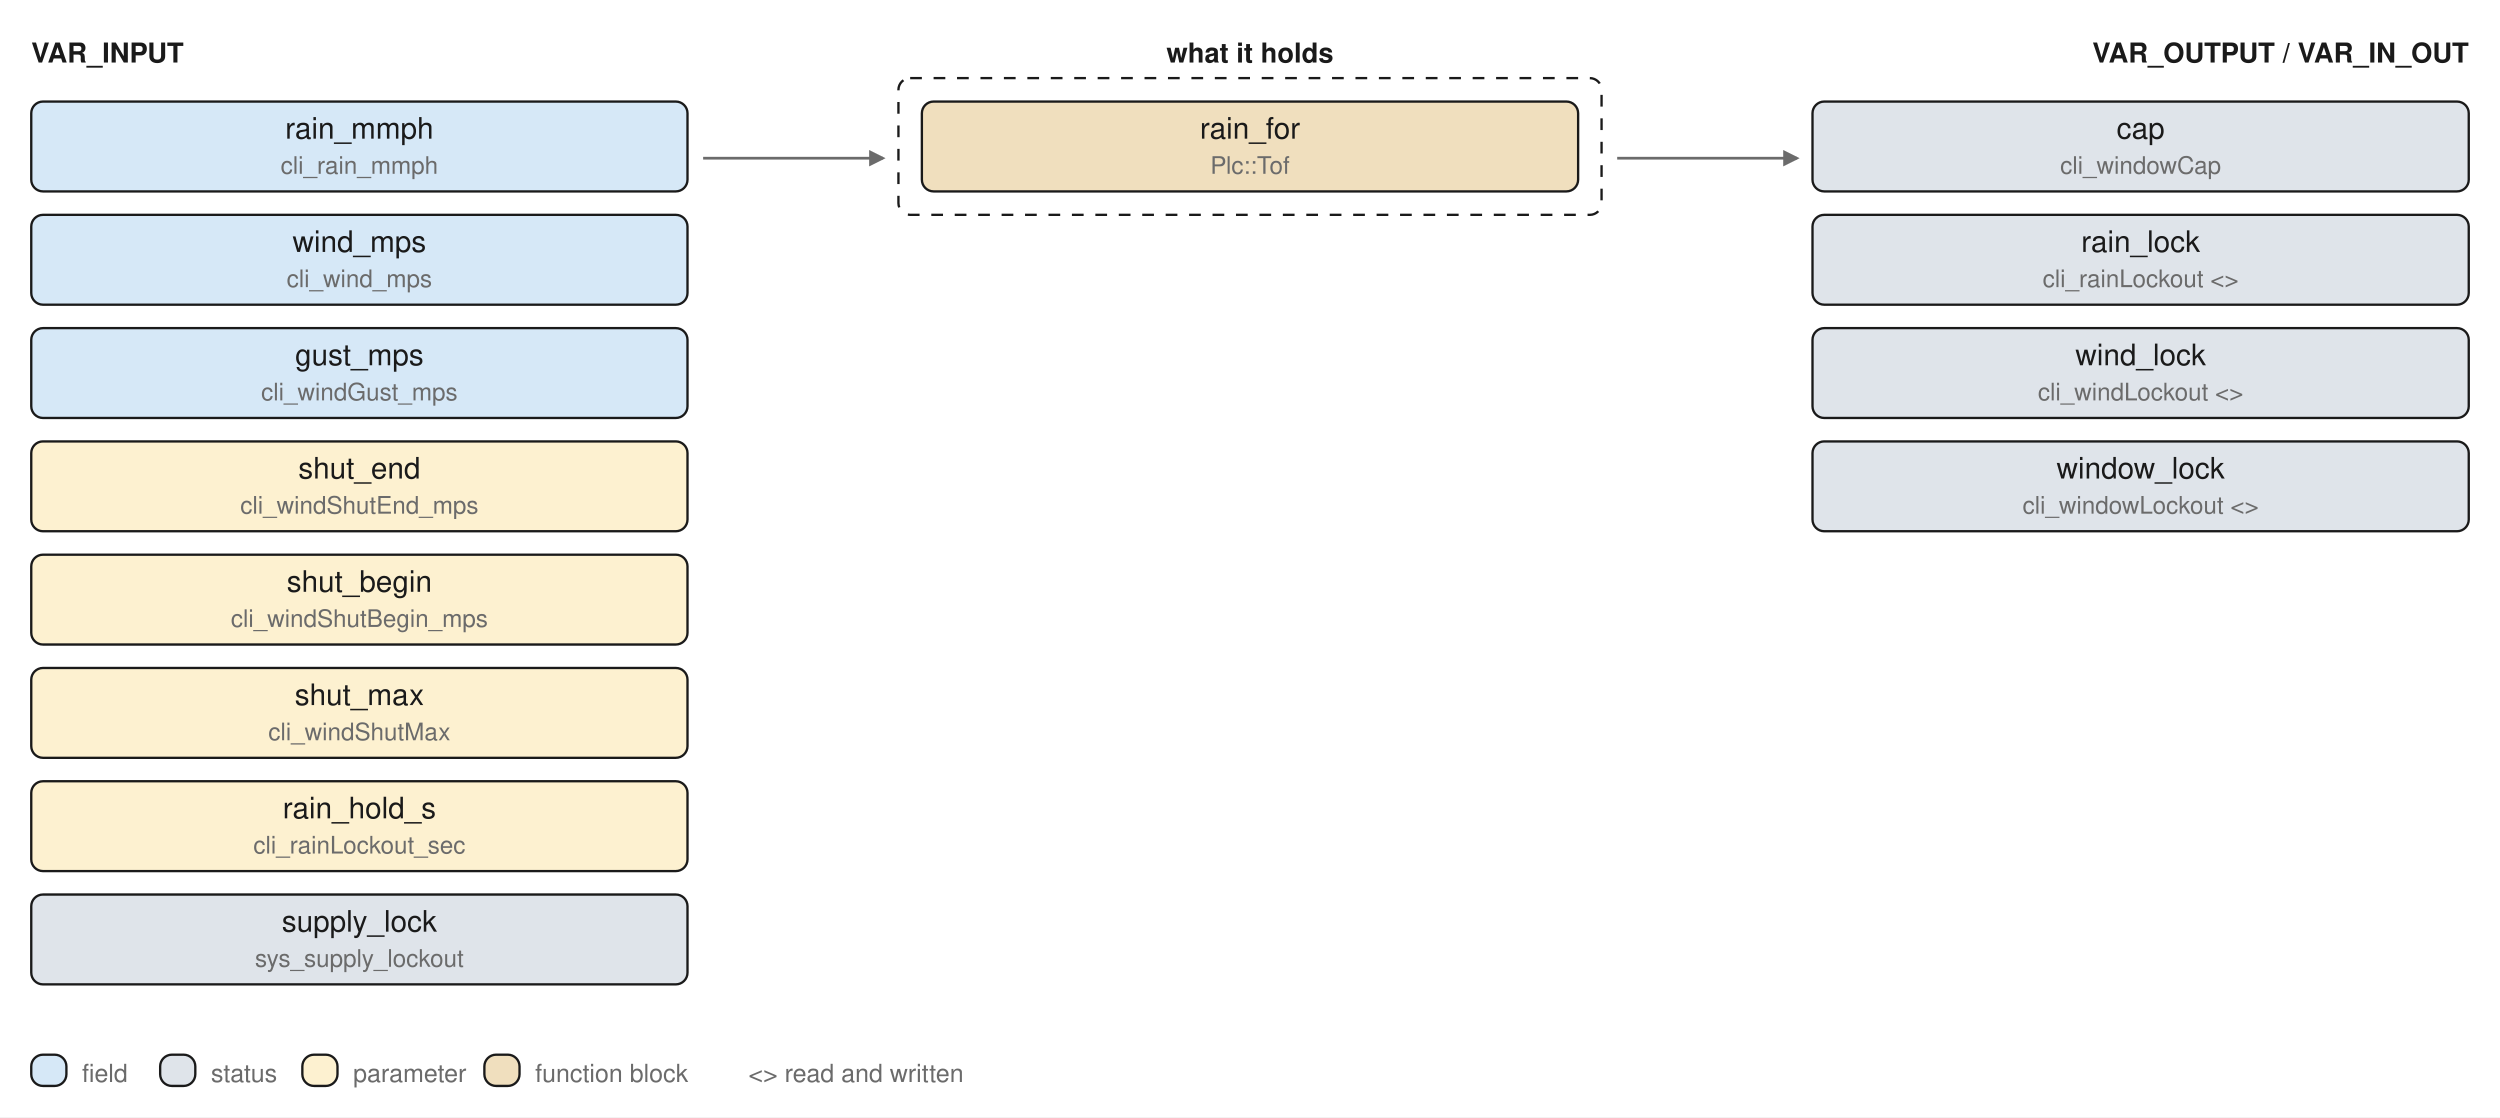
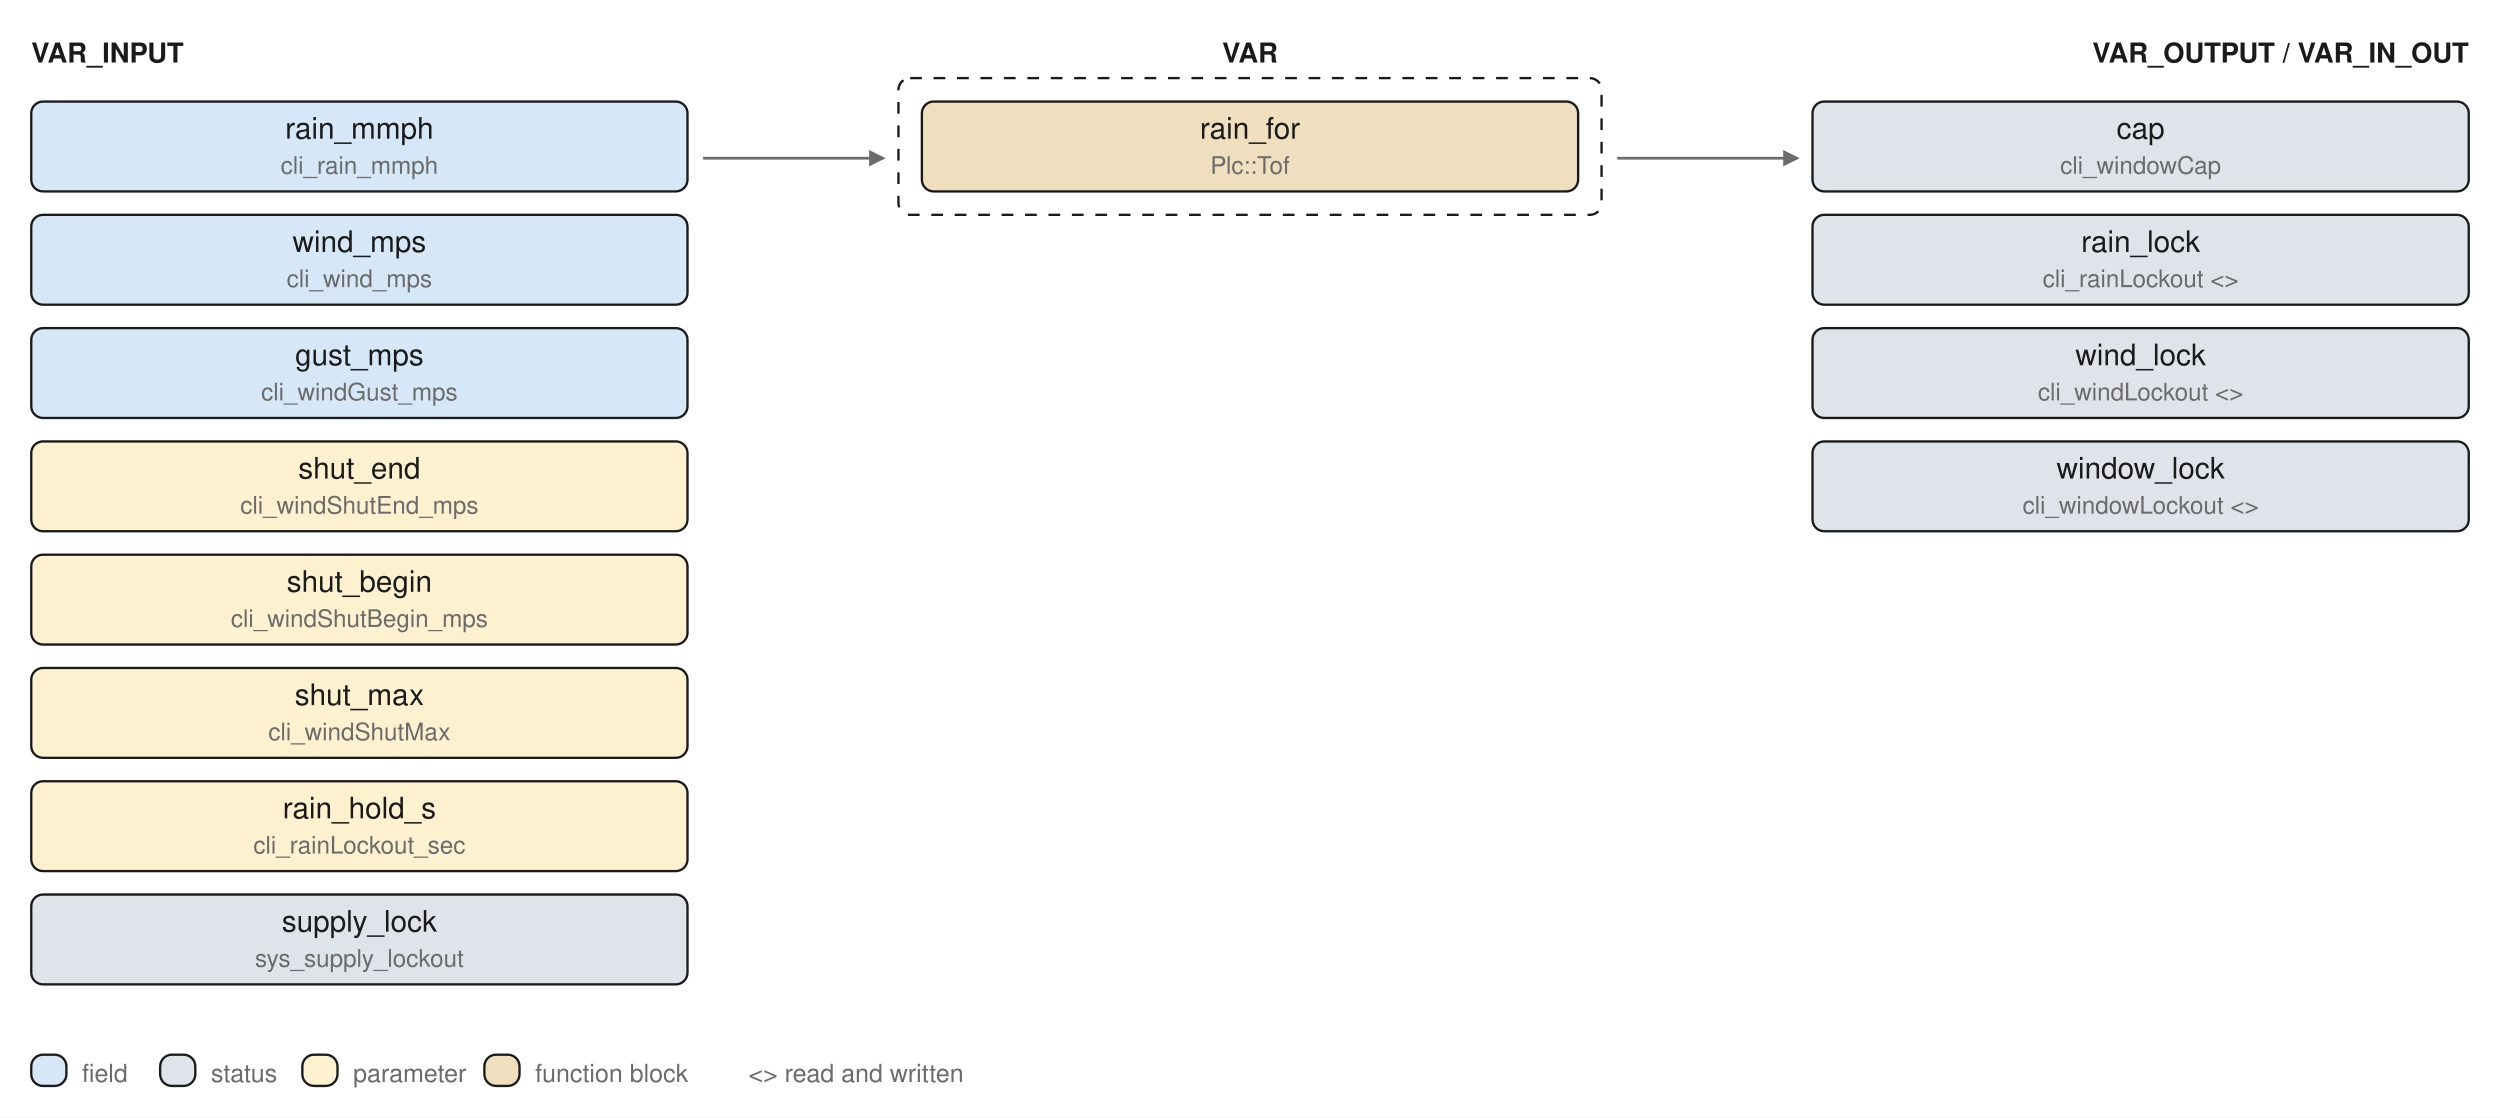
- <svg xmlns="http://www.w3.org/2000/svg" width="640" height="286" viewBox="0 0 640 286" style="max-width:100%;height:auto" content="&lt;mxfile host=&quot;app.diagrams.net&quot; type=&quot;device&quot;&gt;&lt;diagram id=&quot;roof_lockout&quot; name=&quot;roof_lockout&quot;&gt;&lt;mxGraphModel dx=&quot;640&quot; dy=&quot;286&quot; grid=&quot;0&quot; gridSize=&quot;10&quot; guides=&quot;1&quot; tooltips=&quot;1&quot; connect=&quot;1&quot; arrows=&quot;1&quot; fold=&quot;1&quot; page=&quot;1&quot; pageScale=&quot;1&quot; pageWidth=&quot;640&quot; pageHeight=&quot;286&quot; math=&quot;0&quot; shadow=&quot;0&quot;&gt;&lt;root&gt;&lt;mxCell id=&quot;0&quot;/&gt;&lt;mxCell id=&quot;1&quot; parent=&quot;0&quot;/&gt;&lt;mxCell id=&quot;n2&quot; value=&quot;VAR_INPUT&quot; style=&quot;text;html=1;whiteSpace=nowrap;fontSize=7;fontColor=#1a1a1a;align=left;verticalAlign=middle;fontStyle=1&quot; vertex=&quot;1&quot; parent=&quot;1&quot;&gt;&lt;mxGeometry x=&quot;8&quot; y=&quot;8.75&quot; width=&quot;38.65&quot; height=&quot;11&quot; as=&quot;geometry&quot;/&gt;&lt;/mxCell&gt;&lt;mxCell id=&quot;n3&quot; value=&quot;what it holds&quot; style=&quot;text;html=1;whiteSpace=nowrap;fontSize=7;fontColor=#1a1a1a;align=center;verticalAlign=middle;fontStyle=1&quot; vertex=&quot;1&quot; parent=&quot;1&quot;&gt;&lt;mxGeometry x=&quot;292.98&quot; y=&quot;8.75&quot; width=&quot;54.05&quot; height=&quot;11&quot; as=&quot;geometry&quot;/&gt;&lt;/mxCell&gt;&lt;mxCell id=&quot;n4&quot; value=&quot;VAR_OUTPUT / VAR_IN_OUT&quot; style=&quot;text;html=1;whiteSpace=nowrap;fontSize=7;fontColor=#1a1a1a;align=right;verticalAlign=middle;fontStyle=1&quot; vertex=&quot;1&quot; parent=&quot;1&quot;&gt;&lt;mxGeometry x=&quot;539.45&quot; y=&quot;8.75&quot; width=&quot;92.55&quot; height=&quot;11&quot; as=&quot;geometry&quot;/&gt;&lt;/mxCell&gt;&lt;mxCell id=&quot;n5&quot; value=&quot;rain_mmph&amp;lt;br&amp;gt;&amp;lt;font style=&amp;quot;font-size:6px&amp;quot;&amp;gt;cli_rain_mmph&amp;lt;/font&amp;gt;&quot; style=&quot;rounded=1;fillColor=#d6e8f7;strokeColor=#1a1a1a;whiteSpace=wrap;html=1;fontSize=8&quot; vertex=&quot;1&quot; parent=&quot;1&quot;&gt;&lt;mxGeometry x=&quot;8&quot; y=&quot;26&quot; width=&quot;168&quot; height=&quot;23&quot; as=&quot;geometry&quot;/&gt;&lt;/mxCell&gt;&lt;mxCell id=&quot;n6&quot; value=&quot;wind_mps&amp;lt;br&amp;gt;&amp;lt;font style=&amp;quot;font-size:6px&amp;quot;&amp;gt;cli_wind_mps&amp;lt;/font&amp;gt;&quot; style=&quot;rounded=1;fillColor=#d6e8f7;strokeColor=#1a1a1a;whiteSpace=wrap;html=1;fontSize=8&quot; vertex=&quot;1&quot; parent=&quot;1&quot;&gt;&lt;mxGeometry x=&quot;8&quot; y=&quot;55&quot; width=&quot;168&quot; height=&quot;23&quot; as=&quot;geometry&quot;/&gt;&lt;/mxCell&gt;&lt;mxCell id=&quot;n7&quot; value=&quot;gust_mps&amp;lt;br&amp;gt;&amp;lt;font style=&amp;quot;font-size:6px&amp;quot;&amp;gt;cli_windGust_mps&amp;lt;/font&amp;gt;&quot; style=&quot;rounded=1;fillColor=#d6e8f7;strokeColor=#1a1a1a;whiteSpace=wrap;html=1;fontSize=8&quot; vertex=&quot;1&quot; parent=&quot;1&quot;&gt;&lt;mxGeometry x=&quot;8&quot; y=&quot;84&quot; width=&quot;168&quot; height=&quot;23&quot; as=&quot;geometry&quot;/&gt;&lt;/mxCell&gt;&lt;mxCell id=&quot;n8&quot; value=&quot;shut_end&amp;lt;br&amp;gt;&amp;lt;font style=&amp;quot;font-size:6px&amp;quot;&amp;gt;cli_windShutEnd_mps&amp;lt;/font&amp;gt;&quot; style=&quot;rounded=1;fillColor=#fdf1d0;strokeColor=#1a1a1a;whiteSpace=wrap;html=1;fontSize=8&quot; vertex=&quot;1&quot; parent=&quot;1&quot;&gt;&lt;mxGeometry x=&quot;8&quot; y=&quot;113&quot; width=&quot;168&quot; height=&quot;23&quot; as=&quot;geometry&quot;/&gt;&lt;/mxCell&gt;&lt;mxCell id=&quot;n9&quot; value=&quot;shut_begin&amp;lt;br&amp;gt;&amp;lt;font style=&amp;quot;font-size:6px&amp;quot;&amp;gt;cli_windShutBegin_mps&amp;lt;/font&amp;gt;&quot; style=&quot;rounded=1;fillColor=#fdf1d0;strokeColor=#1a1a1a;whiteSpace=wrap;html=1;fontSize=8&quot; vertex=&quot;1&quot; parent=&quot;1&quot;&gt;&lt;mxGeometry x=&quot;8&quot; y=&quot;142&quot; width=&quot;168&quot; height=&quot;23&quot; as=&quot;geometry&quot;/&gt;&lt;/mxCell&gt;&lt;mxCell id=&quot;n10&quot; value=&quot;shut_max&amp;lt;br&amp;gt;&amp;lt;font style=&amp;quot;font-size:6px&amp;quot;&amp;gt;cli_windShutMax&amp;lt;/font&amp;gt;&quot; style=&quot;rounded=1;fillColor=#fdf1d0;strokeColor=#1a1a1a;whiteSpace=wrap;html=1;fontSize=8&quot; vertex=&quot;1&quot; parent=&quot;1&quot;&gt;&lt;mxGeometry x=&quot;8&quot; y=&quot;171&quot; width=&quot;168&quot; height=&quot;23&quot; as=&quot;geometry&quot;/&gt;&lt;/mxCell&gt;&lt;mxCell id=&quot;n11&quot; value=&quot;rain_hold_s&amp;lt;br&amp;gt;&amp;lt;font style=&amp;quot;font-size:6px&amp;quot;&amp;gt;cli_rainLockout_sec&amp;lt;/font&amp;gt;&quot; style=&quot;rounded=1;fillColor=#fdf1d0;strokeColor=#1a1a1a;whiteSpace=wrap;html=1;fontSize=8&quot; vertex=&quot;1&quot; parent=&quot;1&quot;&gt;&lt;mxGeometry x=&quot;8&quot; y=&quot;200&quot; width=&quot;168&quot; height=&quot;23&quot; as=&quot;geometry&quot;/&gt;&lt;/mxCell&gt;&lt;mxCell id=&quot;n12&quot; value=&quot;supply_lock&amp;lt;br&amp;gt;&amp;lt;font style=&amp;quot;font-size:6px&amp;quot;&amp;gt;sys_supply_lockout&amp;lt;/font&amp;gt;&quot; style=&quot;rounded=1;fillColor=#dfe4ea;strokeColor=#1a1a1a;whiteSpace=wrap;html=1;fontSize=8&quot; vertex=&quot;1&quot; parent=&quot;1&quot;&gt;&lt;mxGeometry x=&quot;8&quot; y=&quot;229&quot; width=&quot;168&quot; height=&quot;23&quot; as=&quot;geometry&quot;/&gt;&lt;/mxCell&gt;&lt;mxCell id=&quot;n13&quot; value=&quot;cap&amp;lt;br&amp;gt;&amp;lt;font style=&amp;quot;font-size:6px&amp;quot;&amp;gt;cli_windowCap&amp;lt;/font&amp;gt;&quot; style=&quot;rounded=1;fillColor=#dfe4ea;strokeColor=#1a1a1a;whiteSpace=wrap;html=1;fontSize=8&quot; vertex=&quot;1&quot; parent=&quot;1&quot;&gt;&lt;mxGeometry x=&quot;464&quot; y=&quot;26&quot; width=&quot;168&quot; height=&quot;23&quot; as=&quot;geometry&quot;/&gt;&lt;/mxCell&gt;&lt;mxCell id=&quot;n14&quot; value=&quot;rain_lock&amp;lt;br&amp;gt;&amp;lt;font style=&amp;quot;font-size:6px&amp;quot;&amp;gt;cli_rainLockout &amp;lt;&amp;gt;&amp;lt;/font&amp;gt;&quot; style=&quot;rounded=1;fillColor=#dfe4ea;strokeColor=#1a1a1a;whiteSpace=wrap;html=1;fontSize=8&quot; vertex=&quot;1&quot; parent=&quot;1&quot;&gt;&lt;mxGeometry x=&quot;464&quot; y=&quot;55&quot; width=&quot;168&quot; height=&quot;23&quot; as=&quot;geometry&quot;/&gt;&lt;/mxCell&gt;&lt;mxCell id=&quot;n15&quot; value=&quot;wind_lock&amp;lt;br&amp;gt;&amp;lt;font style=&amp;quot;font-size:6px&amp;quot;&amp;gt;cli_windLockout &amp;lt;&amp;gt;&amp;lt;/font&amp;gt;&quot; style=&quot;rounded=1;fillColor=#dfe4ea;strokeColor=#1a1a1a;whiteSpace=wrap;html=1;fontSize=8&quot; vertex=&quot;1&quot; parent=&quot;1&quot;&gt;&lt;mxGeometry x=&quot;464&quot; y=&quot;84&quot; width=&quot;168&quot; height=&quot;23&quot; as=&quot;geometry&quot;/&gt;&lt;/mxCell&gt;&lt;mxCell id=&quot;n16&quot; value=&quot;window_lock&amp;lt;br&amp;gt;&amp;lt;font style=&amp;quot;font-size:6px&amp;quot;&amp;gt;cli_windowLockout &amp;lt;&amp;gt;&amp;lt;/font&amp;gt;&quot; style=&quot;rounded=1;fillColor=#dfe4ea;strokeColor=#1a1a1a;whiteSpace=wrap;html=1;fontSize=8&quot; vertex=&quot;1&quot; parent=&quot;1&quot;&gt;&lt;mxGeometry x=&quot;464&quot; y=&quot;113&quot; width=&quot;168&quot; height=&quot;23&quot; as=&quot;geometry&quot;/&gt;&lt;/mxCell&gt;&lt;mxCell id=&quot;n17&quot; value=&quot;&quot; style=&quot;rounded=1;fillColor=#ffffff;strokeColor=#1a1a1a;whiteSpace=wrap;html=1;fontSize=8;dashed=1&quot; vertex=&quot;1&quot; parent=&quot;1&quot;&gt;&lt;mxGeometry x=&quot;230&quot; y=&quot;20&quot; width=&quot;180&quot; height=&quot;35&quot; as=&quot;geometry&quot;/&gt;&lt;/mxCell&gt;&lt;mxCell id=&quot;n18&quot; value=&quot;rain_for&amp;lt;br&amp;gt;&amp;lt;font style=&amp;quot;font-size:6px&amp;quot;&amp;gt;Plc::Tof&amp;lt;/font&amp;gt;&quot; style=&quot;rounded=1;fillColor=#f0dfbe;strokeColor=#1a1a1a;whiteSpace=wrap;html=1;fontSize=8&quot; vertex=&quot;1&quot; parent=&quot;1&quot;&gt;&lt;mxGeometry x=&quot;236&quot; y=&quot;26&quot; width=&quot;168&quot; height=&quot;23&quot; as=&quot;geometry&quot;/&gt;&lt;/mxCell&gt;&lt;mxCell id=&quot;e19&quot; value=&quot;&quot; style=&quot;edgeStyle=none;html=1;strokeColor=#6b6b6b;endArrow=block&quot; edge=&quot;1&quot; parent=&quot;1&quot;&gt;&lt;mxGeometry relative=&quot;1&quot; as=&quot;geometry&quot;&gt;&lt;mxPoint x=&quot;180&quot; y=&quot;40.5&quot; as=&quot;sourcePoint&quot;/&gt;&lt;mxPoint x=&quot;226&quot; y=&quot;40.5&quot; as=&quot;targetPoint&quot;/&gt;&lt;/mxGeometry&gt;&lt;/mxCell&gt;&lt;mxCell id=&quot;e20&quot; value=&quot;&quot; style=&quot;edgeStyle=none;html=1;strokeColor=#6b6b6b;endArrow=block&quot; edge=&quot;1&quot; parent=&quot;1&quot;&gt;&lt;mxGeometry relative=&quot;1&quot; as=&quot;geometry&quot;&gt;&lt;mxPoint x=&quot;414&quot; y=&quot;40.5&quot; as=&quot;sourcePoint&quot;/&gt;&lt;mxPoint x=&quot;460&quot; y=&quot;40.5&quot; as=&quot;targetPoint&quot;/&gt;&lt;/mxGeometry&gt;&lt;/mxCell&gt;&lt;mxCell id=&quot;n21&quot; value=&quot;&quot; style=&quot;rounded=1;fillColor=#d6e8f7;strokeColor=#1a1a1a;whiteSpace=wrap;html=1;fontSize=8&quot; vertex=&quot;1&quot; parent=&quot;1&quot;&gt;&lt;mxGeometry x=&quot;8&quot; y=&quot;270&quot; width=&quot;9&quot; height=&quot;8&quot; as=&quot;geometry&quot;/&gt;&lt;/mxCell&gt;&lt;mxCell id=&quot;n22&quot; value=&quot;field&quot; style=&quot;text;html=1;whiteSpace=nowrap;fontSize=6;fontColor=#6b6b6b;align=left;verticalAlign=middle&quot; vertex=&quot;1&quot; parent=&quot;1&quot;&gt;&lt;mxGeometry x=&quot;21&quot; y=&quot;270.2&quot; width=&quot;21.6&quot; height=&quot;10.4&quot; as=&quot;geometry&quot;/&gt;&lt;/mxCell&gt;&lt;mxCell id=&quot;n23&quot; value=&quot;&quot; style=&quot;rounded=1;fillColor=#dfe4ea;strokeColor=#1a1a1a;whiteSpace=wrap;html=1;fontSize=8&quot; vertex=&quot;1&quot; parent=&quot;1&quot;&gt;&lt;mxGeometry x=&quot;41.0&quot; y=&quot;270&quot; width=&quot;9&quot; height=&quot;8&quot; as=&quot;geometry&quot;/&gt;&lt;/mxCell&gt;&lt;mxCell id=&quot;n24&quot; value=&quot;status&quot; style=&quot;text;html=1;whiteSpace=nowrap;fontSize=6;fontColor=#6b6b6b;align=left;verticalAlign=middle&quot; vertex=&quot;1&quot; parent=&quot;1&quot;&gt;&lt;mxGeometry x=&quot;54.0&quot; y=&quot;270.2&quot; width=&quot;25.12&quot; height=&quot;10.4&quot; as=&quot;geometry&quot;/&gt;&lt;/mxCell&gt;&lt;mxCell id=&quot;n25&quot; value=&quot;&quot; style=&quot;rounded=1;fillColor=#fdf1d0;strokeColor=#1a1a1a;whiteSpace=wrap;html=1;fontSize=8&quot; vertex=&quot;1&quot; parent=&quot;1&quot;&gt;&lt;mxGeometry x=&quot;77.4&quot; y=&quot;270&quot; width=&quot;9&quot; height=&quot;8&quot; as=&quot;geometry&quot;/&gt;&lt;/mxCell&gt;&lt;mxCell id=&quot;n26&quot; value=&quot;parameter&quot; style=&quot;text;html=1;whiteSpace=nowrap;fontSize=6;fontColor=#6b6b6b;align=left;verticalAlign=middle&quot; vertex=&quot;1&quot; parent=&quot;1&quot;&gt;&lt;mxGeometry x=&quot;90.4&quot; y=&quot;270.2&quot; width=&quot;35.68&quot; height=&quot;10.4&quot; as=&quot;geometry&quot;/&gt;&lt;/mxCell&gt;&lt;mxCell id=&quot;n27&quot; value=&quot;&quot; style=&quot;rounded=1;fillColor=#f0dfbe;strokeColor=#1a1a1a;whiteSpace=wrap;html=1;fontSize=8&quot; vertex=&quot;1&quot; parent=&quot;1&quot;&gt;&lt;mxGeometry x=&quot;124.0&quot; y=&quot;270&quot; width=&quot;9&quot; height=&quot;8&quot; as=&quot;geometry&quot;/&gt;&lt;/mxCell&gt;&lt;mxCell id=&quot;n28&quot; value=&quot;function block&quot; style=&quot;text;html=1;whiteSpace=nowrap;fontSize=6;fontColor=#6b6b6b;align=left;verticalAlign=middle&quot; vertex=&quot;1&quot; parent=&quot;1&quot;&gt;&lt;mxGeometry x=&quot;137.0&quot; y=&quot;270.2&quot; width=&quot;53.28&quot; height=&quot;10.4&quot; as=&quot;geometry&quot;/&gt;&lt;/mxCell&gt;&lt;mxCell id=&quot;n29&quot; value=&quot;&amp;lt;&amp;gt; read and written&quot; style=&quot;text;html=1;whiteSpace=nowrap;fontSize=6;fontColor=#6b6b6b;align=left;verticalAlign=middle&quot; vertex=&quot;1&quot; parent=&quot;1&quot;&gt;&lt;mxGeometry x=&quot;191.6&quot; y=&quot;270.2&quot; width=&quot;70.88&quot; height=&quot;10.4&quot; as=&quot;geometry&quot;/&gt;&lt;/mxCell&gt;&lt;/root&gt;&lt;/mxGraphModel&gt;&lt;/diagram&gt;&lt;/mxfile&gt;">
+ <svg xmlns="http://www.w3.org/2000/svg" width="640" height="286" viewBox="0 0 640 286" style="max-width:100%;height:auto" content="&lt;mxfile host=&quot;app.diagrams.net&quot; type=&quot;device&quot;&gt;&lt;diagram id=&quot;roof_lockout&quot; name=&quot;roof_lockout&quot;&gt;&lt;mxGraphModel dx=&quot;640&quot; dy=&quot;286&quot; grid=&quot;0&quot; gridSize=&quot;10&quot; guides=&quot;1&quot; tooltips=&quot;1&quot; connect=&quot;1&quot; arrows=&quot;1&quot; fold=&quot;1&quot; page=&quot;1&quot; pageScale=&quot;1&quot; pageWidth=&quot;640&quot; pageHeight=&quot;286&quot; math=&quot;0&quot; shadow=&quot;0&quot;&gt;&lt;root&gt;&lt;mxCell id=&quot;0&quot;/&gt;&lt;mxCell id=&quot;1&quot; parent=&quot;0&quot;/&gt;&lt;mxCell id=&quot;n2&quot; value=&quot;VAR_INPUT&quot; style=&quot;text;html=1;whiteSpace=nowrap;fontSize=7;fontColor=#1a1a1a;align=left;verticalAlign=middle;fontStyle=1&quot; vertex=&quot;1&quot; parent=&quot;1&quot;&gt;&lt;mxGeometry x=&quot;8&quot; y=&quot;8.75&quot; width=&quot;38.65&quot; height=&quot;11&quot; as=&quot;geometry&quot;/&gt;&lt;/mxCell&gt;&lt;mxCell id=&quot;n3&quot; value=&quot;VAR&quot; style=&quot;text;html=1;whiteSpace=nowrap;fontSize=7;fontColor=#1a1a1a;align=center;verticalAlign=middle;fontStyle=1&quot; vertex=&quot;1&quot; parent=&quot;1&quot;&gt;&lt;mxGeometry x=&quot;310.0&quot; y=&quot;8.75&quot; width=&quot;20.0&quot; height=&quot;11&quot; as=&quot;geometry&quot;/&gt;&lt;/mxCell&gt;&lt;mxCell id=&quot;n4&quot; value=&quot;VAR_OUTPUT / VAR_IN_OUT&quot; style=&quot;text;html=1;whiteSpace=nowrap;fontSize=7;fontColor=#1a1a1a;align=right;verticalAlign=middle;fontStyle=1&quot; vertex=&quot;1&quot; parent=&quot;1&quot;&gt;&lt;mxGeometry x=&quot;539.45&quot; y=&quot;8.75&quot; width=&quot;92.55&quot; height=&quot;11&quot; as=&quot;geometry&quot;/&gt;&lt;/mxCell&gt;&lt;mxCell id=&quot;n5&quot; value=&quot;rain_mmph&amp;lt;br&amp;gt;&amp;lt;font style=&amp;quot;font-size:6px&amp;quot;&amp;gt;cli_rain_mmph&amp;lt;/font&amp;gt;&quot; style=&quot;rounded=1;fillColor=#d6e8f7;strokeColor=#1a1a1a;whiteSpace=wrap;html=1;fontSize=8&quot; vertex=&quot;1&quot; parent=&quot;1&quot;&gt;&lt;mxGeometry x=&quot;8&quot; y=&quot;26&quot; width=&quot;168&quot; height=&quot;23&quot; as=&quot;geometry&quot;/&gt;&lt;/mxCell&gt;&lt;mxCell id=&quot;n6&quot; value=&quot;wind_mps&amp;lt;br&amp;gt;&amp;lt;font style=&amp;quot;font-size:6px&amp;quot;&amp;gt;cli_wind_mps&amp;lt;/font&amp;gt;&quot; style=&quot;rounded=1;fillColor=#d6e8f7;strokeColor=#1a1a1a;whiteSpace=wrap;html=1;fontSize=8&quot; vertex=&quot;1&quot; parent=&quot;1&quot;&gt;&lt;mxGeometry x=&quot;8&quot; y=&quot;55&quot; width=&quot;168&quot; height=&quot;23&quot; as=&quot;geometry&quot;/&gt;&lt;/mxCell&gt;&lt;mxCell id=&quot;n7&quot; value=&quot;gust_mps&amp;lt;br&amp;gt;&amp;lt;font style=&amp;quot;font-size:6px&amp;quot;&amp;gt;cli_windGust_mps&amp;lt;/font&amp;gt;&quot; style=&quot;rounded=1;fillColor=#d6e8f7;strokeColor=#1a1a1a;whiteSpace=wrap;html=1;fontSize=8&quot; vertex=&quot;1&quot; parent=&quot;1&quot;&gt;&lt;mxGeometry x=&quot;8&quot; y=&quot;84&quot; width=&quot;168&quot; height=&quot;23&quot; as=&quot;geometry&quot;/&gt;&lt;/mxCell&gt;&lt;mxCell id=&quot;n8&quot; value=&quot;shut_end&amp;lt;br&amp;gt;&amp;lt;font style=&amp;quot;font-size:6px&amp;quot;&amp;gt;cli_windShutEnd_mps&amp;lt;/font&amp;gt;&quot; style=&quot;rounded=1;fillColor=#fdf1d0;strokeColor=#1a1a1a;whiteSpace=wrap;html=1;fontSize=8&quot; vertex=&quot;1&quot; parent=&quot;1&quot;&gt;&lt;mxGeometry x=&quot;8&quot; y=&quot;113&quot; width=&quot;168&quot; height=&quot;23&quot; as=&quot;geometry&quot;/&gt;&lt;/mxCell&gt;&lt;mxCell id=&quot;n9&quot; value=&quot;shut_begin&amp;lt;br&amp;gt;&amp;lt;font style=&amp;quot;font-size:6px&amp;quot;&amp;gt;cli_windShutBegin_mps&amp;lt;/font&amp;gt;&quot; style=&quot;rounded=1;fillColor=#fdf1d0;strokeColor=#1a1a1a;whiteSpace=wrap;html=1;fontSize=8&quot; vertex=&quot;1&quot; parent=&quot;1&quot;&gt;&lt;mxGeometry x=&quot;8&quot; y=&quot;142&quot; width=&quot;168&quot; height=&quot;23&quot; as=&quot;geometry&quot;/&gt;&lt;/mxCell&gt;&lt;mxCell id=&quot;n10&quot; value=&quot;shut_max&amp;lt;br&amp;gt;&amp;lt;font style=&amp;quot;font-size:6px&amp;quot;&amp;gt;cli_windShutMax&amp;lt;/font&amp;gt;&quot; style=&quot;rounded=1;fillColor=#fdf1d0;strokeColor=#1a1a1a;whiteSpace=wrap;html=1;fontSize=8&quot; vertex=&quot;1&quot; parent=&quot;1&quot;&gt;&lt;mxGeometry x=&quot;8&quot; y=&quot;171&quot; width=&quot;168&quot; height=&quot;23&quot; as=&quot;geometry&quot;/&gt;&lt;/mxCell&gt;&lt;mxCell id=&quot;n11&quot; value=&quot;rain_hold_s&amp;lt;br&amp;gt;&amp;lt;font style=&amp;quot;font-size:6px&amp;quot;&amp;gt;cli_rainLockout_sec&amp;lt;/font&amp;gt;&quot; style=&quot;rounded=1;fillColor=#fdf1d0;strokeColor=#1a1a1a;whiteSpace=wrap;html=1;fontSize=8&quot; vertex=&quot;1&quot; parent=&quot;1&quot;&gt;&lt;mxGeometry x=&quot;8&quot; y=&quot;200&quot; width=&quot;168&quot; height=&quot;23&quot; as=&quot;geometry&quot;/&gt;&lt;/mxCell&gt;&lt;mxCell id=&quot;n12&quot; value=&quot;supply_lock&amp;lt;br&amp;gt;&amp;lt;font style=&amp;quot;font-size:6px&amp;quot;&amp;gt;sys_supply_lockout&amp;lt;/font&amp;gt;&quot; style=&quot;rounded=1;fillColor=#dfe4ea;strokeColor=#1a1a1a;whiteSpace=wrap;html=1;fontSize=8&quot; vertex=&quot;1&quot; parent=&quot;1&quot;&gt;&lt;mxGeometry x=&quot;8&quot; y=&quot;229&quot; width=&quot;168&quot; height=&quot;23&quot; as=&quot;geometry&quot;/&gt;&lt;/mxCell&gt;&lt;mxCell id=&quot;n13&quot; value=&quot;cap&amp;lt;br&amp;gt;&amp;lt;font style=&amp;quot;font-size:6px&amp;quot;&amp;gt;cli_windowCap&amp;lt;/font&amp;gt;&quot; style=&quot;rounded=1;fillColor=#dfe4ea;strokeColor=#1a1a1a;whiteSpace=wrap;html=1;fontSize=8&quot; vertex=&quot;1&quot; parent=&quot;1&quot;&gt;&lt;mxGeometry x=&quot;464&quot; y=&quot;26&quot; width=&quot;168&quot; height=&quot;23&quot; as=&quot;geometry&quot;/&gt;&lt;/mxCell&gt;&lt;mxCell id=&quot;n14&quot; value=&quot;rain_lock&amp;lt;br&amp;gt;&amp;lt;font style=&amp;quot;font-size:6px&amp;quot;&amp;gt;cli_rainLockout &amp;lt;&amp;gt;&amp;lt;/font&amp;gt;&quot; style=&quot;rounded=1;fillColor=#dfe4ea;strokeColor=#1a1a1a;whiteSpace=wrap;html=1;fontSize=8&quot; vertex=&quot;1&quot; parent=&quot;1&quot;&gt;&lt;mxGeometry x=&quot;464&quot; y=&quot;55&quot; width=&quot;168&quot; height=&quot;23&quot; as=&quot;geometry&quot;/&gt;&lt;/mxCell&gt;&lt;mxCell id=&quot;n15&quot; value=&quot;wind_lock&amp;lt;br&amp;gt;&amp;lt;font style=&amp;quot;font-size:6px&amp;quot;&amp;gt;cli_windLockout &amp;lt;&amp;gt;&amp;lt;/font&amp;gt;&quot; style=&quot;rounded=1;fillColor=#dfe4ea;strokeColor=#1a1a1a;whiteSpace=wrap;html=1;fontSize=8&quot; vertex=&quot;1&quot; parent=&quot;1&quot;&gt;&lt;mxGeometry x=&quot;464&quot; y=&quot;84&quot; width=&quot;168&quot; height=&quot;23&quot; as=&quot;geometry&quot;/&gt;&lt;/mxCell&gt;&lt;mxCell id=&quot;n16&quot; value=&quot;window_lock&amp;lt;br&amp;gt;&amp;lt;font style=&amp;quot;font-size:6px&amp;quot;&amp;gt;cli_windowLockout &amp;lt;&amp;gt;&amp;lt;/font&amp;gt;&quot; style=&quot;rounded=1;fillColor=#dfe4ea;strokeColor=#1a1a1a;whiteSpace=wrap;html=1;fontSize=8&quot; vertex=&quot;1&quot; parent=&quot;1&quot;&gt;&lt;mxGeometry x=&quot;464&quot; y=&quot;113&quot; width=&quot;168&quot; height=&quot;23&quot; as=&quot;geometry&quot;/&gt;&lt;/mxCell&gt;&lt;mxCell id=&quot;n17&quot; value=&quot;&quot; style=&quot;rounded=1;fillColor=#ffffff;strokeColor=#1a1a1a;whiteSpace=wrap;html=1;fontSize=8;dashed=1&quot; vertex=&quot;1&quot; parent=&quot;1&quot;&gt;&lt;mxGeometry x=&quot;230&quot; y=&quot;20&quot; width=&quot;180&quot; height=&quot;35&quot; as=&quot;geometry&quot;/&gt;&lt;/mxCell&gt;&lt;mxCell id=&quot;n18&quot; value=&quot;rain_for&amp;lt;br&amp;gt;&amp;lt;font style=&amp;quot;font-size:6px&amp;quot;&amp;gt;Plc::Tof&amp;lt;/font&amp;gt;&quot; style=&quot;rounded=1;fillColor=#f0dfbe;strokeColor=#1a1a1a;whiteSpace=wrap;html=1;fontSize=8&quot; vertex=&quot;1&quot; parent=&quot;1&quot;&gt;&lt;mxGeometry x=&quot;236&quot; y=&quot;26&quot; width=&quot;168&quot; height=&quot;23&quot; as=&quot;geometry&quot;/&gt;&lt;/mxCell&gt;&lt;mxCell id=&quot;e19&quot; value=&quot;&quot; style=&quot;edgeStyle=none;html=1;strokeColor=#6b6b6b;endArrow=block&quot; edge=&quot;1&quot; parent=&quot;1&quot;&gt;&lt;mxGeometry relative=&quot;1&quot; as=&quot;geometry&quot;&gt;&lt;mxPoint x=&quot;180&quot; y=&quot;40.5&quot; as=&quot;sourcePoint&quot;/&gt;&lt;mxPoint x=&quot;226&quot; y=&quot;40.5&quot; as=&quot;targetPoint&quot;/&gt;&lt;/mxGeometry&gt;&lt;/mxCell&gt;&lt;mxCell id=&quot;e20&quot; value=&quot;&quot; style=&quot;edgeStyle=none;html=1;strokeColor=#6b6b6b;endArrow=block&quot; edge=&quot;1&quot; parent=&quot;1&quot;&gt;&lt;mxGeometry relative=&quot;1&quot; as=&quot;geometry&quot;&gt;&lt;mxPoint x=&quot;414&quot; y=&quot;40.5&quot; as=&quot;sourcePoint&quot;/&gt;&lt;mxPoint x=&quot;460&quot; y=&quot;40.5&quot; as=&quot;targetPoint&quot;/&gt;&lt;/mxGeometry&gt;&lt;/mxCell&gt;&lt;mxCell id=&quot;n21&quot; value=&quot;&quot; style=&quot;rounded=1;fillColor=#d6e8f7;strokeColor=#1a1a1a;whiteSpace=wrap;html=1;fontSize=8&quot; vertex=&quot;1&quot; parent=&quot;1&quot;&gt;&lt;mxGeometry x=&quot;8&quot; y=&quot;270&quot; width=&quot;9&quot; height=&quot;8&quot; as=&quot;geometry&quot;/&gt;&lt;/mxCell&gt;&lt;mxCell id=&quot;n22&quot; value=&quot;field&quot; style=&quot;text;html=1;whiteSpace=nowrap;fontSize=6;fontColor=#6b6b6b;align=left;verticalAlign=middle&quot; vertex=&quot;1&quot; parent=&quot;1&quot;&gt;&lt;mxGeometry x=&quot;21&quot; y=&quot;270.2&quot; width=&quot;21.6&quot; height=&quot;10.4&quot; as=&quot;geometry&quot;/&gt;&lt;/mxCell&gt;&lt;mxCell id=&quot;n23&quot; value=&quot;&quot; style=&quot;rounded=1;fillColor=#dfe4ea;strokeColor=#1a1a1a;whiteSpace=wrap;html=1;fontSize=8&quot; vertex=&quot;1&quot; parent=&quot;1&quot;&gt;&lt;mxGeometry x=&quot;41.0&quot; y=&quot;270&quot; width=&quot;9&quot; height=&quot;8&quot; as=&quot;geometry&quot;/&gt;&lt;/mxCell&gt;&lt;mxCell id=&quot;n24&quot; value=&quot;status&quot; style=&quot;text;html=1;whiteSpace=nowrap;fontSize=6;fontColor=#6b6b6b;align=left;verticalAlign=middle&quot; vertex=&quot;1&quot; parent=&quot;1&quot;&gt;&lt;mxGeometry x=&quot;54.0&quot; y=&quot;270.2&quot; width=&quot;25.12&quot; height=&quot;10.4&quot; as=&quot;geometry&quot;/&gt;&lt;/mxCell&gt;&lt;mxCell id=&quot;n25&quot; value=&quot;&quot; style=&quot;rounded=1;fillColor=#fdf1d0;strokeColor=#1a1a1a;whiteSpace=wrap;html=1;fontSize=8&quot; vertex=&quot;1&quot; parent=&quot;1&quot;&gt;&lt;mxGeometry x=&quot;77.4&quot; y=&quot;270&quot; width=&quot;9&quot; height=&quot;8&quot; as=&quot;geometry&quot;/&gt;&lt;/mxCell&gt;&lt;mxCell id=&quot;n26&quot; value=&quot;parameter&quot; style=&quot;text;html=1;whiteSpace=nowrap;fontSize=6;fontColor=#6b6b6b;align=left;verticalAlign=middle&quot; vertex=&quot;1&quot; parent=&quot;1&quot;&gt;&lt;mxGeometry x=&quot;90.4&quot; y=&quot;270.2&quot; width=&quot;35.68&quot; height=&quot;10.4&quot; as=&quot;geometry&quot;/&gt;&lt;/mxCell&gt;&lt;mxCell id=&quot;n27&quot; value=&quot;&quot; style=&quot;rounded=1;fillColor=#f0dfbe;strokeColor=#1a1a1a;whiteSpace=wrap;html=1;fontSize=8&quot; vertex=&quot;1&quot; parent=&quot;1&quot;&gt;&lt;mxGeometry x=&quot;124.0&quot; y=&quot;270&quot; width=&quot;9&quot; height=&quot;8&quot; as=&quot;geometry&quot;/&gt;&lt;/mxCell&gt;&lt;mxCell id=&quot;n28&quot; value=&quot;function block&quot; style=&quot;text;html=1;whiteSpace=nowrap;fontSize=6;fontColor=#6b6b6b;align=left;verticalAlign=middle&quot; vertex=&quot;1&quot; parent=&quot;1&quot;&gt;&lt;mxGeometry x=&quot;137.0&quot; y=&quot;270.2&quot; width=&quot;53.28&quot; height=&quot;10.4&quot; as=&quot;geometry&quot;/&gt;&lt;/mxCell&gt;&lt;mxCell id=&quot;n29&quot; value=&quot;&amp;lt;&amp;gt; read and written&quot; style=&quot;text;html=1;whiteSpace=nowrap;fontSize=6;fontColor=#6b6b6b;align=left;verticalAlign=middle&quot; vertex=&quot;1&quot; parent=&quot;1&quot;&gt;&lt;mxGeometry x=&quot;191.6&quot; y=&quot;270.2&quot; width=&quot;70.88&quot; height=&quot;10.4&quot; as=&quot;geometry&quot;/&gt;&lt;/mxCell&gt;&lt;/root&gt;&lt;/mxGraphModel&gt;&lt;/diagram&gt;&lt;/mxfile&gt;">
  <defs>
    <marker id="a" markerWidth="6" markerHeight="6" refX="5" refY="3" orient="auto">
      <path d="M0,0 L6,3 L0,6 z" fill="#6b6b6b" />
    </marker>
  </defs>
  <rect width="640" height="286" fill="#ffffff" />
  <text x="8" y="16" font-family="Helvetica,Arial,sans-serif" font-size="7" fill="#1a1a1a" text-anchor="start" font-weight="bold">VAR_INPUT</text>
-   <text x="320.0" y="16" font-family="Helvetica,Arial,sans-serif" font-size="7" fill="#1a1a1a" text-anchor="middle" font-weight="bold">what it holds</text>
+   <text x="320.0" y="16" font-family="Helvetica,Arial,sans-serif" font-size="7" fill="#1a1a1a" text-anchor="middle" font-weight="bold">VAR</text>
  <text x="632" y="16" font-family="Helvetica,Arial,sans-serif" font-size="7" fill="#1a1a1a" text-anchor="end" font-weight="bold">VAR_OUTPUT / VAR_IN_OUT</text>
  <rect x="8" y="26" width="168" height="23" rx="3" fill="#d6e8f7" stroke="#1a1a1a" stroke-width="0.6" />
  <text x="92.0" y="35.5" font-family="Helvetica,Arial,sans-serif" font-size="7.6" fill="#1a1a1a" text-anchor="middle">rain_mmph</text>
  <text x="92.0" y="44.5" font-family="Helvetica,Arial,sans-serif" font-size="6.2" fill="#6b6b6b" text-anchor="middle">cli_rain_mmph</text>
  <rect x="8" y="55" width="168" height="23" rx="3" fill="#d6e8f7" stroke="#1a1a1a" stroke-width="0.6" />
  <text x="92.0" y="64.5" font-family="Helvetica,Arial,sans-serif" font-size="7.6" fill="#1a1a1a" text-anchor="middle">wind_mps</text>
  <text x="92.0" y="73.5" font-family="Helvetica,Arial,sans-serif" font-size="6.2" fill="#6b6b6b" text-anchor="middle">cli_wind_mps</text>
  <rect x="8" y="84" width="168" height="23" rx="3" fill="#d6e8f7" stroke="#1a1a1a" stroke-width="0.6" />
  <text x="92.0" y="93.5" font-family="Helvetica,Arial,sans-serif" font-size="7.6" fill="#1a1a1a" text-anchor="middle">gust_mps</text>
  <text x="92.0" y="102.5" font-family="Helvetica,Arial,sans-serif" font-size="6.2" fill="#6b6b6b" text-anchor="middle">cli_windGust_mps</text>
  <rect x="8" y="113" width="168" height="23" rx="3" fill="#fdf1d0" stroke="#1a1a1a" stroke-width="0.6" />
  <text x="92.0" y="122.5" font-family="Helvetica,Arial,sans-serif" font-size="7.6" fill="#1a1a1a" text-anchor="middle">shut_end</text>
  <text x="92.0" y="131.5" font-family="Helvetica,Arial,sans-serif" font-size="6.2" fill="#6b6b6b" text-anchor="middle">cli_windShutEnd_mps</text>
  <rect x="8" y="142" width="168" height="23" rx="3" fill="#fdf1d0" stroke="#1a1a1a" stroke-width="0.6" />
  <text x="92.0" y="151.5" font-family="Helvetica,Arial,sans-serif" font-size="7.6" fill="#1a1a1a" text-anchor="middle">shut_begin</text>
  <text x="92.0" y="160.5" font-family="Helvetica,Arial,sans-serif" font-size="6.2" fill="#6b6b6b" text-anchor="middle">cli_windShutBegin_mps</text>
  <rect x="8" y="171" width="168" height="23" rx="3" fill="#fdf1d0" stroke="#1a1a1a" stroke-width="0.6" />
  <text x="92.0" y="180.5" font-family="Helvetica,Arial,sans-serif" font-size="7.6" fill="#1a1a1a" text-anchor="middle">shut_max</text>
  <text x="92.0" y="189.5" font-family="Helvetica,Arial,sans-serif" font-size="6.2" fill="#6b6b6b" text-anchor="middle">cli_windShutMax</text>
  <rect x="8" y="200" width="168" height="23" rx="3" fill="#fdf1d0" stroke="#1a1a1a" stroke-width="0.6" />
  <text x="92.0" y="209.5" font-family="Helvetica,Arial,sans-serif" font-size="7.6" fill="#1a1a1a" text-anchor="middle">rain_hold_s</text>
  <text x="92.0" y="218.5" font-family="Helvetica,Arial,sans-serif" font-size="6.2" fill="#6b6b6b" text-anchor="middle">cli_rainLockout_sec</text>
  <rect x="8" y="229" width="168" height="23" rx="3" fill="#dfe4ea" stroke="#1a1a1a" stroke-width="0.6" />
  <text x="92.0" y="238.5" font-family="Helvetica,Arial,sans-serif" font-size="7.6" fill="#1a1a1a" text-anchor="middle">supply_lock</text>
  <text x="92.0" y="247.5" font-family="Helvetica,Arial,sans-serif" font-size="6.2" fill="#6b6b6b" text-anchor="middle">sys_supply_lockout</text>
  <rect x="464" y="26" width="168" height="23" rx="3" fill="#dfe4ea" stroke="#1a1a1a" stroke-width="0.6" />
  <text x="548.0" y="35.5" font-family="Helvetica,Arial,sans-serif" font-size="7.6" fill="#1a1a1a" text-anchor="middle">cap</text>
  <text x="548.0" y="44.5" font-family="Helvetica,Arial,sans-serif" font-size="6.2" fill="#6b6b6b" text-anchor="middle">cli_windowCap</text>
  <rect x="464" y="55" width="168" height="23" rx="3" fill="#dfe4ea" stroke="#1a1a1a" stroke-width="0.6" />
  <text x="548.0" y="64.5" font-family="Helvetica,Arial,sans-serif" font-size="7.6" fill="#1a1a1a" text-anchor="middle">rain_lock</text>
  <text x="548.0" y="73.5" font-family="Helvetica,Arial,sans-serif" font-size="6.2" fill="#6b6b6b" text-anchor="middle">cli_rainLockout &lt;&gt;</text>
  <rect x="464" y="84" width="168" height="23" rx="3" fill="#dfe4ea" stroke="#1a1a1a" stroke-width="0.6" />
  <text x="548.0" y="93.5" font-family="Helvetica,Arial,sans-serif" font-size="7.6" fill="#1a1a1a" text-anchor="middle">wind_lock</text>
  <text x="548.0" y="102.5" font-family="Helvetica,Arial,sans-serif" font-size="6.2" fill="#6b6b6b" text-anchor="middle">cli_windLockout &lt;&gt;</text>
  <rect x="464" y="113" width="168" height="23" rx="3" fill="#dfe4ea" stroke="#1a1a1a" stroke-width="0.6" />
  <text x="548.0" y="122.5" font-family="Helvetica,Arial,sans-serif" font-size="7.6" fill="#1a1a1a" text-anchor="middle">window_lock</text>
  <text x="548.0" y="131.5" font-family="Helvetica,Arial,sans-serif" font-size="6.2" fill="#6b6b6b" text-anchor="middle">cli_windowLockout &lt;&gt;</text>
  <rect x="230" y="20" width="180" height="35" rx="3" fill="#ffffff" stroke="#1a1a1a" stroke-width="0.6" stroke-dasharray="3,3" />
  <rect x="236" y="26" width="168" height="23" rx="3" fill="#f0dfbe" stroke="#1a1a1a" stroke-width="0.6" />
  <text x="320.0" y="35.5" font-family="Helvetica,Arial,sans-serif" font-size="7.6" fill="#1a1a1a" text-anchor="middle">rain_for</text>
  <text x="320.0" y="44.5" font-family="Helvetica,Arial,sans-serif" font-size="6.2" fill="#6b6b6b" text-anchor="middle">Plc::Tof</text>
  <polyline points="180,40.5 226,40.5" fill="none" stroke="#6b6b6b" stroke-width="0.7" marker-end="url(#a)" />
  <polyline points="414,40.5 460,40.5" fill="none" stroke="#6b6b6b" stroke-width="0.7" marker-end="url(#a)" />
  <rect x="8" y="270" width="9" height="8" rx="3" fill="#d6e8f7" stroke="#1a1a1a" stroke-width="0.6" />
  <text x="21" y="277" font-family="Helvetica,Arial,sans-serif" font-size="6.4" fill="#6b6b6b" text-anchor="start">field</text>
  <rect x="41.0" y="270" width="9" height="8" rx="3" fill="#dfe4ea" stroke="#1a1a1a" stroke-width="0.6" />
  <text x="54.0" y="277" font-family="Helvetica,Arial,sans-serif" font-size="6.4" fill="#6b6b6b" text-anchor="start">status</text>
  <rect x="77.4" y="270" width="9" height="8" rx="3" fill="#fdf1d0" stroke="#1a1a1a" stroke-width="0.6" />
  <text x="90.4" y="277" font-family="Helvetica,Arial,sans-serif" font-size="6.4" fill="#6b6b6b" text-anchor="start">parameter</text>
  <rect x="124.0" y="270" width="9" height="8" rx="3" fill="#f0dfbe" stroke="#1a1a1a" stroke-width="0.6" />
  <text x="137.0" y="277" font-family="Helvetica,Arial,sans-serif" font-size="6.4" fill="#6b6b6b" text-anchor="start">function block</text>
  <text x="191.6" y="277" font-family="Helvetica,Arial,sans-serif" font-size="6.4" fill="#6b6b6b" text-anchor="start">&lt;&gt; read and written</text>
</svg>
